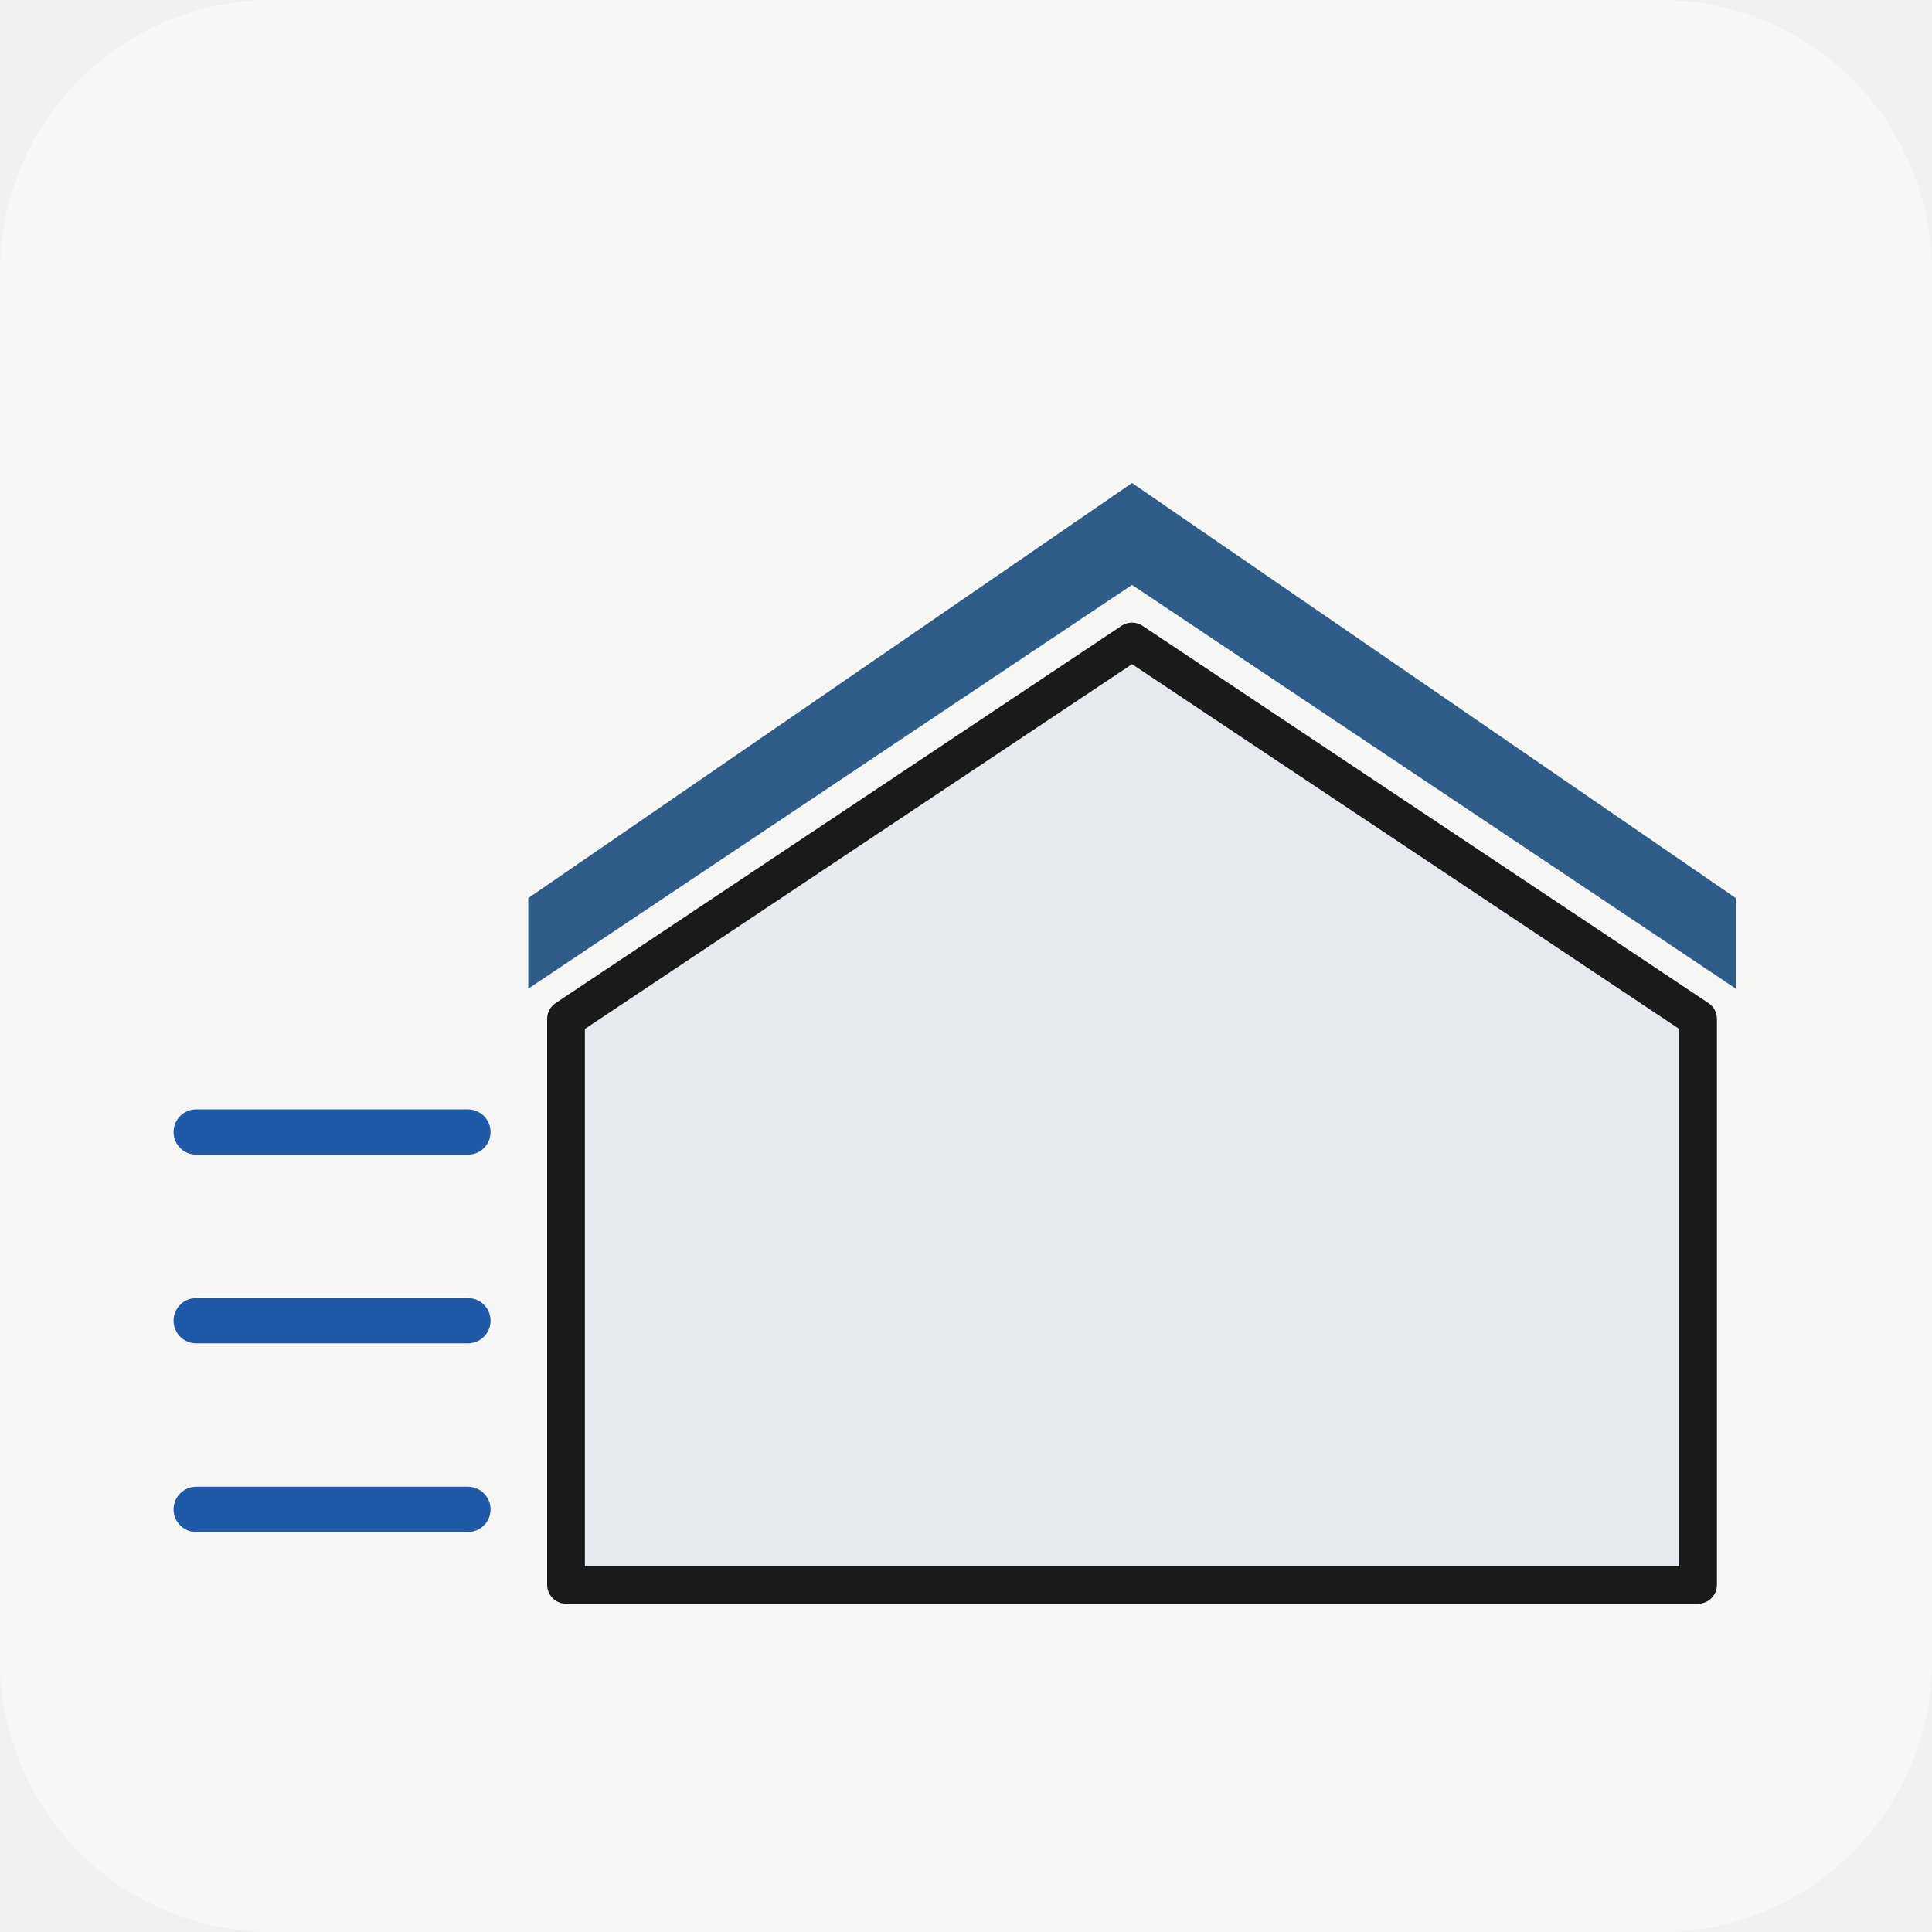
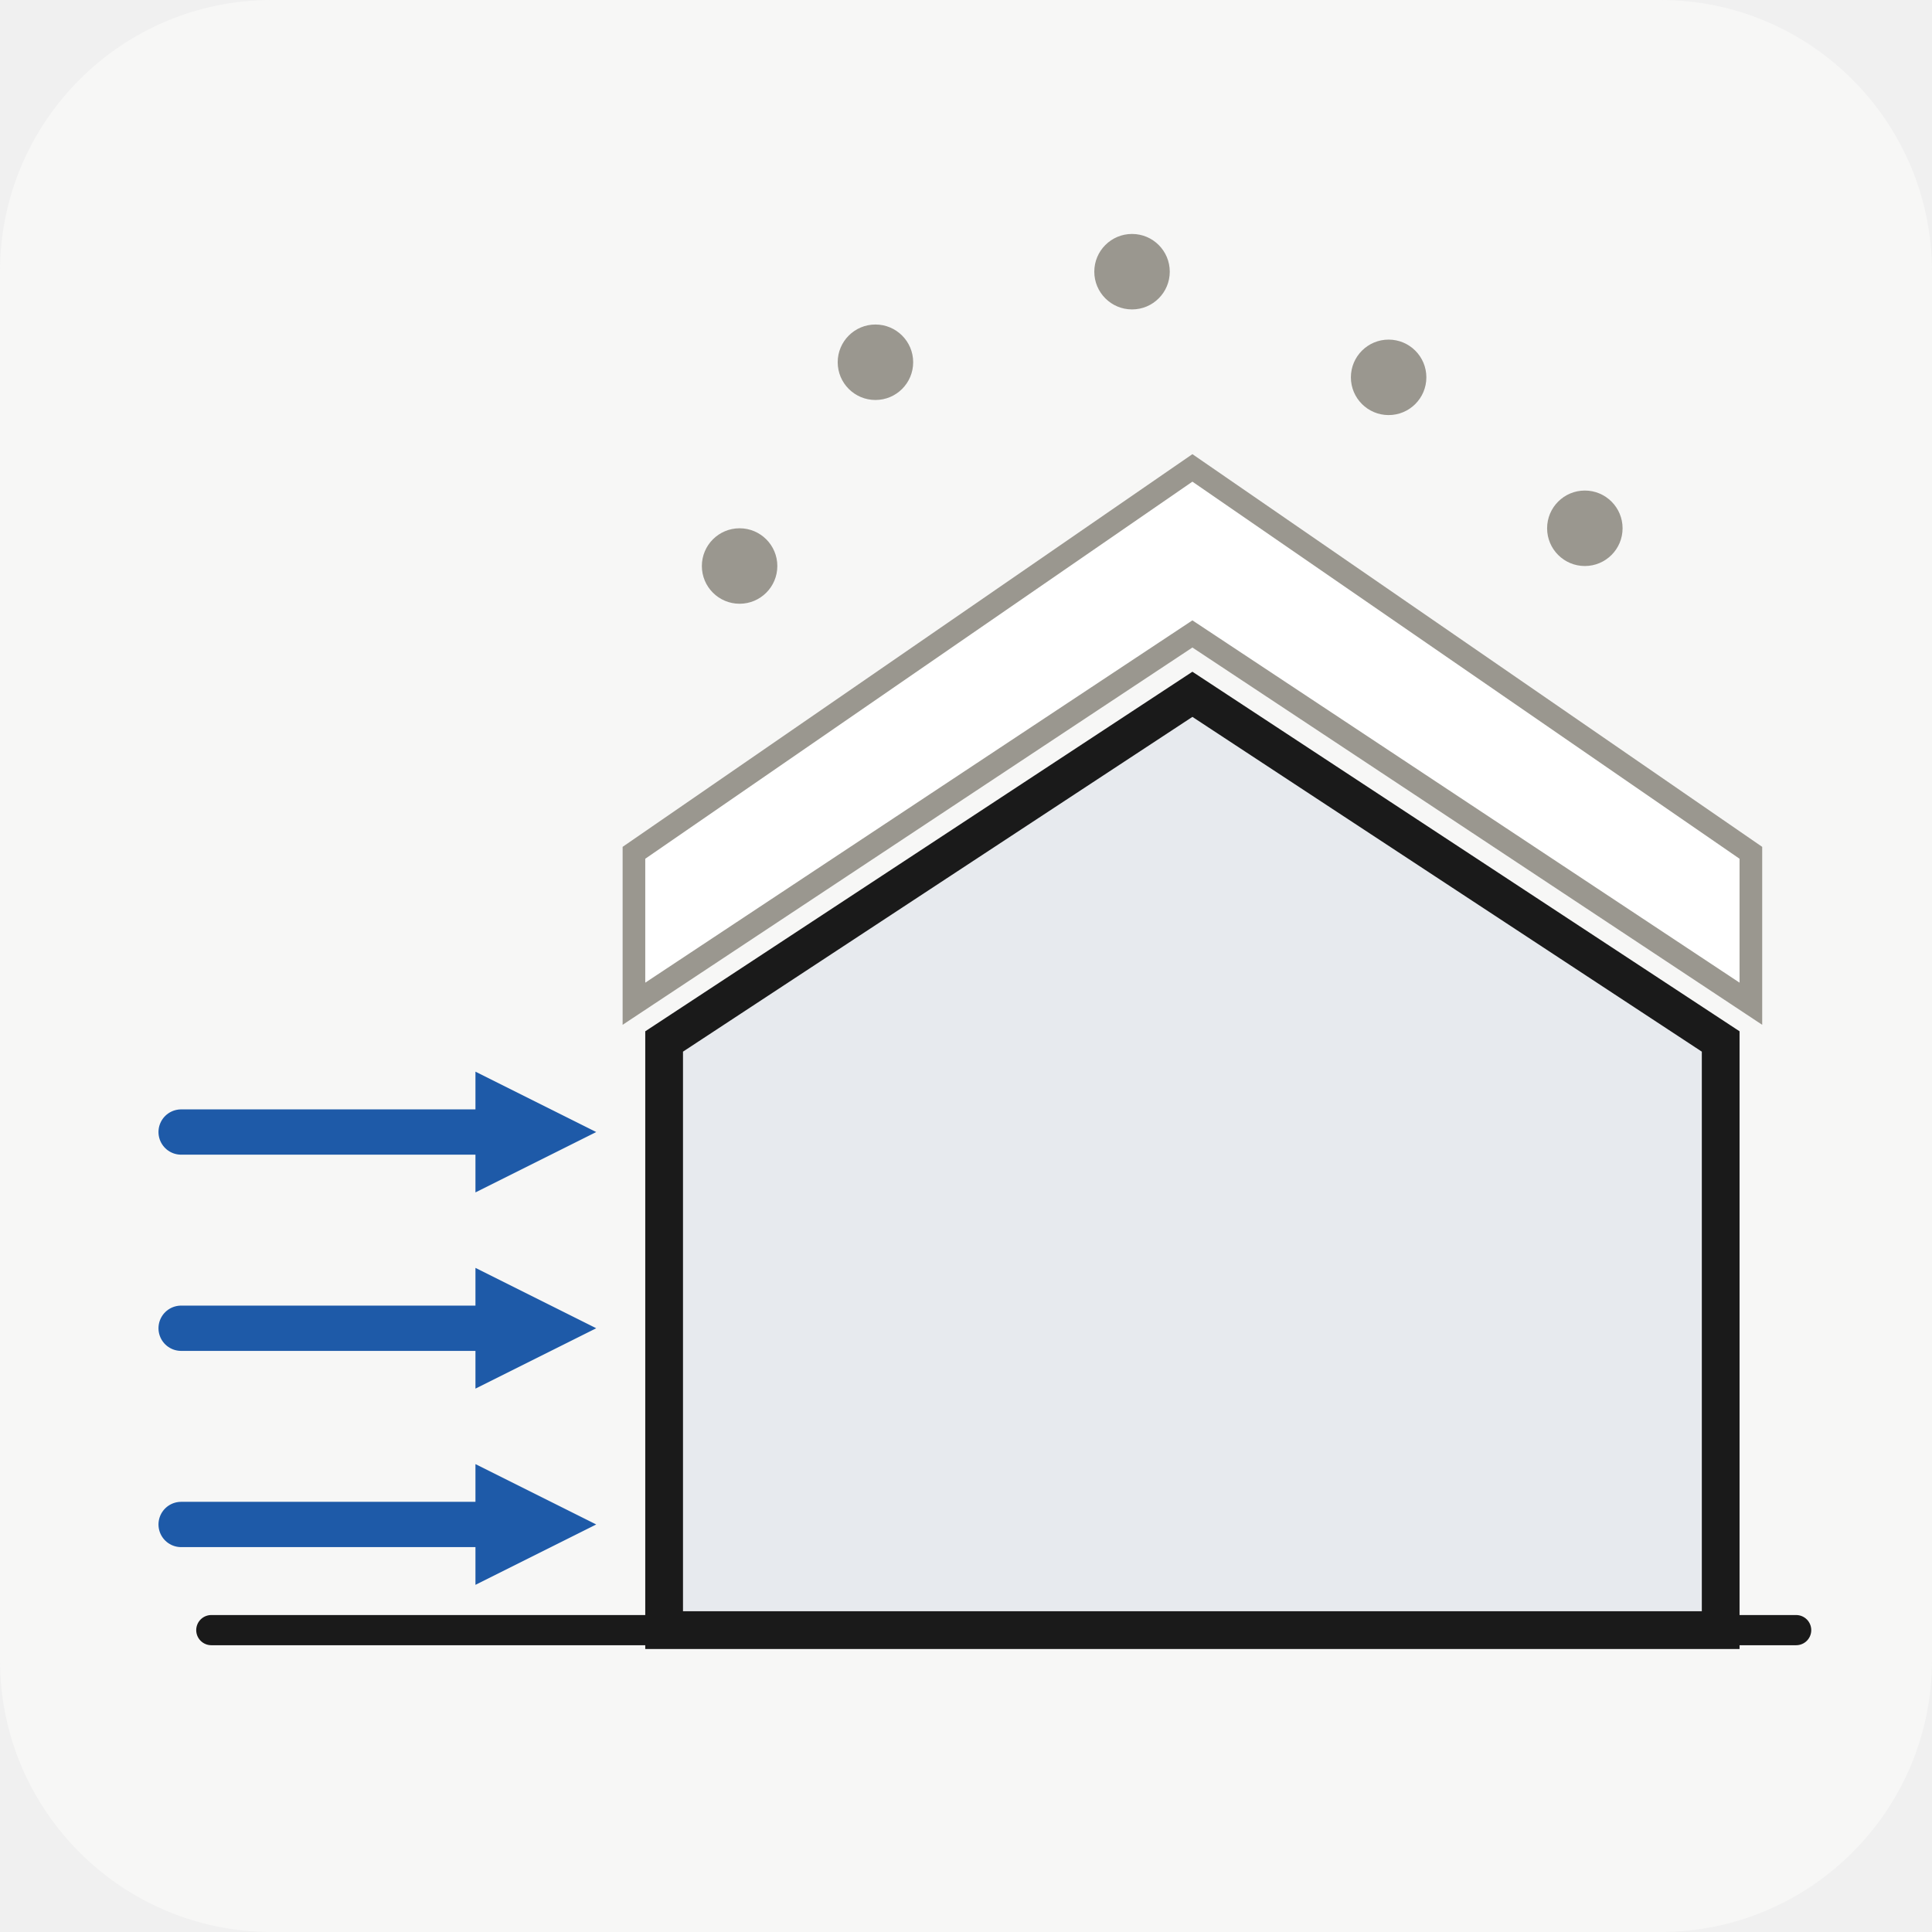
<svg xmlns="http://www.w3.org/2000/svg" viewBox="0 0 512 512">
  <rect width="512" height="512" rx="72" fill="#f7f7f6" />
-   <path d="M 150 420 L 150 270 L 300 170 L 450 270 L 450 420 Z" fill="#e7eaee" stroke="#1a1a1a" stroke-width="10" stroke-linejoin="round" />
-   <path d="M 140 262 L 300 155 L 460 262 L 460 238 L 300 128 L 140 238 Z" fill="#2f5d8a" />
-   <g stroke="#1e5aa8" stroke-width="12" stroke-linecap="round" fill="none">
-     <line x1="52" y1="300" x2="124" y2="300" />
-     <line x1="52" y1="350" x2="124" y2="350" />
-     <line x1="52" y1="400" x2="124" y2="400" />
+   <polygon points="176,432 176,276 316,184 456,276 456,432" fill="#e7eaee" stroke="#1a1a1a" stroke-width="10" />
+   <polygon points="168,266 316,168 464,266 464,226 316,124 168,226" fill="#ffffff" stroke="#9a978f" stroke-width="6" />
+   <line x1="56" y1="432" x2="476" y2="432" stroke="#1a1a1a" stroke-width="8" stroke-linecap="round" />
+   <g stroke="#1e5aa8" stroke-width="12" stroke-linecap="round">
+     <line x1="48" y1="300" x2="132" y2="300" />
+     <line x1="48" y1="352" x2="132" y2="352" />
+     <line x1="48" y1="404" x2="132" y2="404" />
+   </g>
+   <g fill="#1e5aa8">
+     <polygon points="126,284 158,300 126,316" />
+     <polygon points="126,336 158,352 126,368" />
+     <polygon points="126,388 158,404 126,420" />
+   </g>
+   <g fill="#9a978f">
+     <circle cx="232" cy="96" r="10" />
+     <circle cx="300" cy="72" r="10" />
+     <circle cx="368" cy="100" r="10" />
+     <circle cx="420" cy="140" r="10" />
+     <circle cx="196" cy="150" r="10" />
  </g>
</svg>
